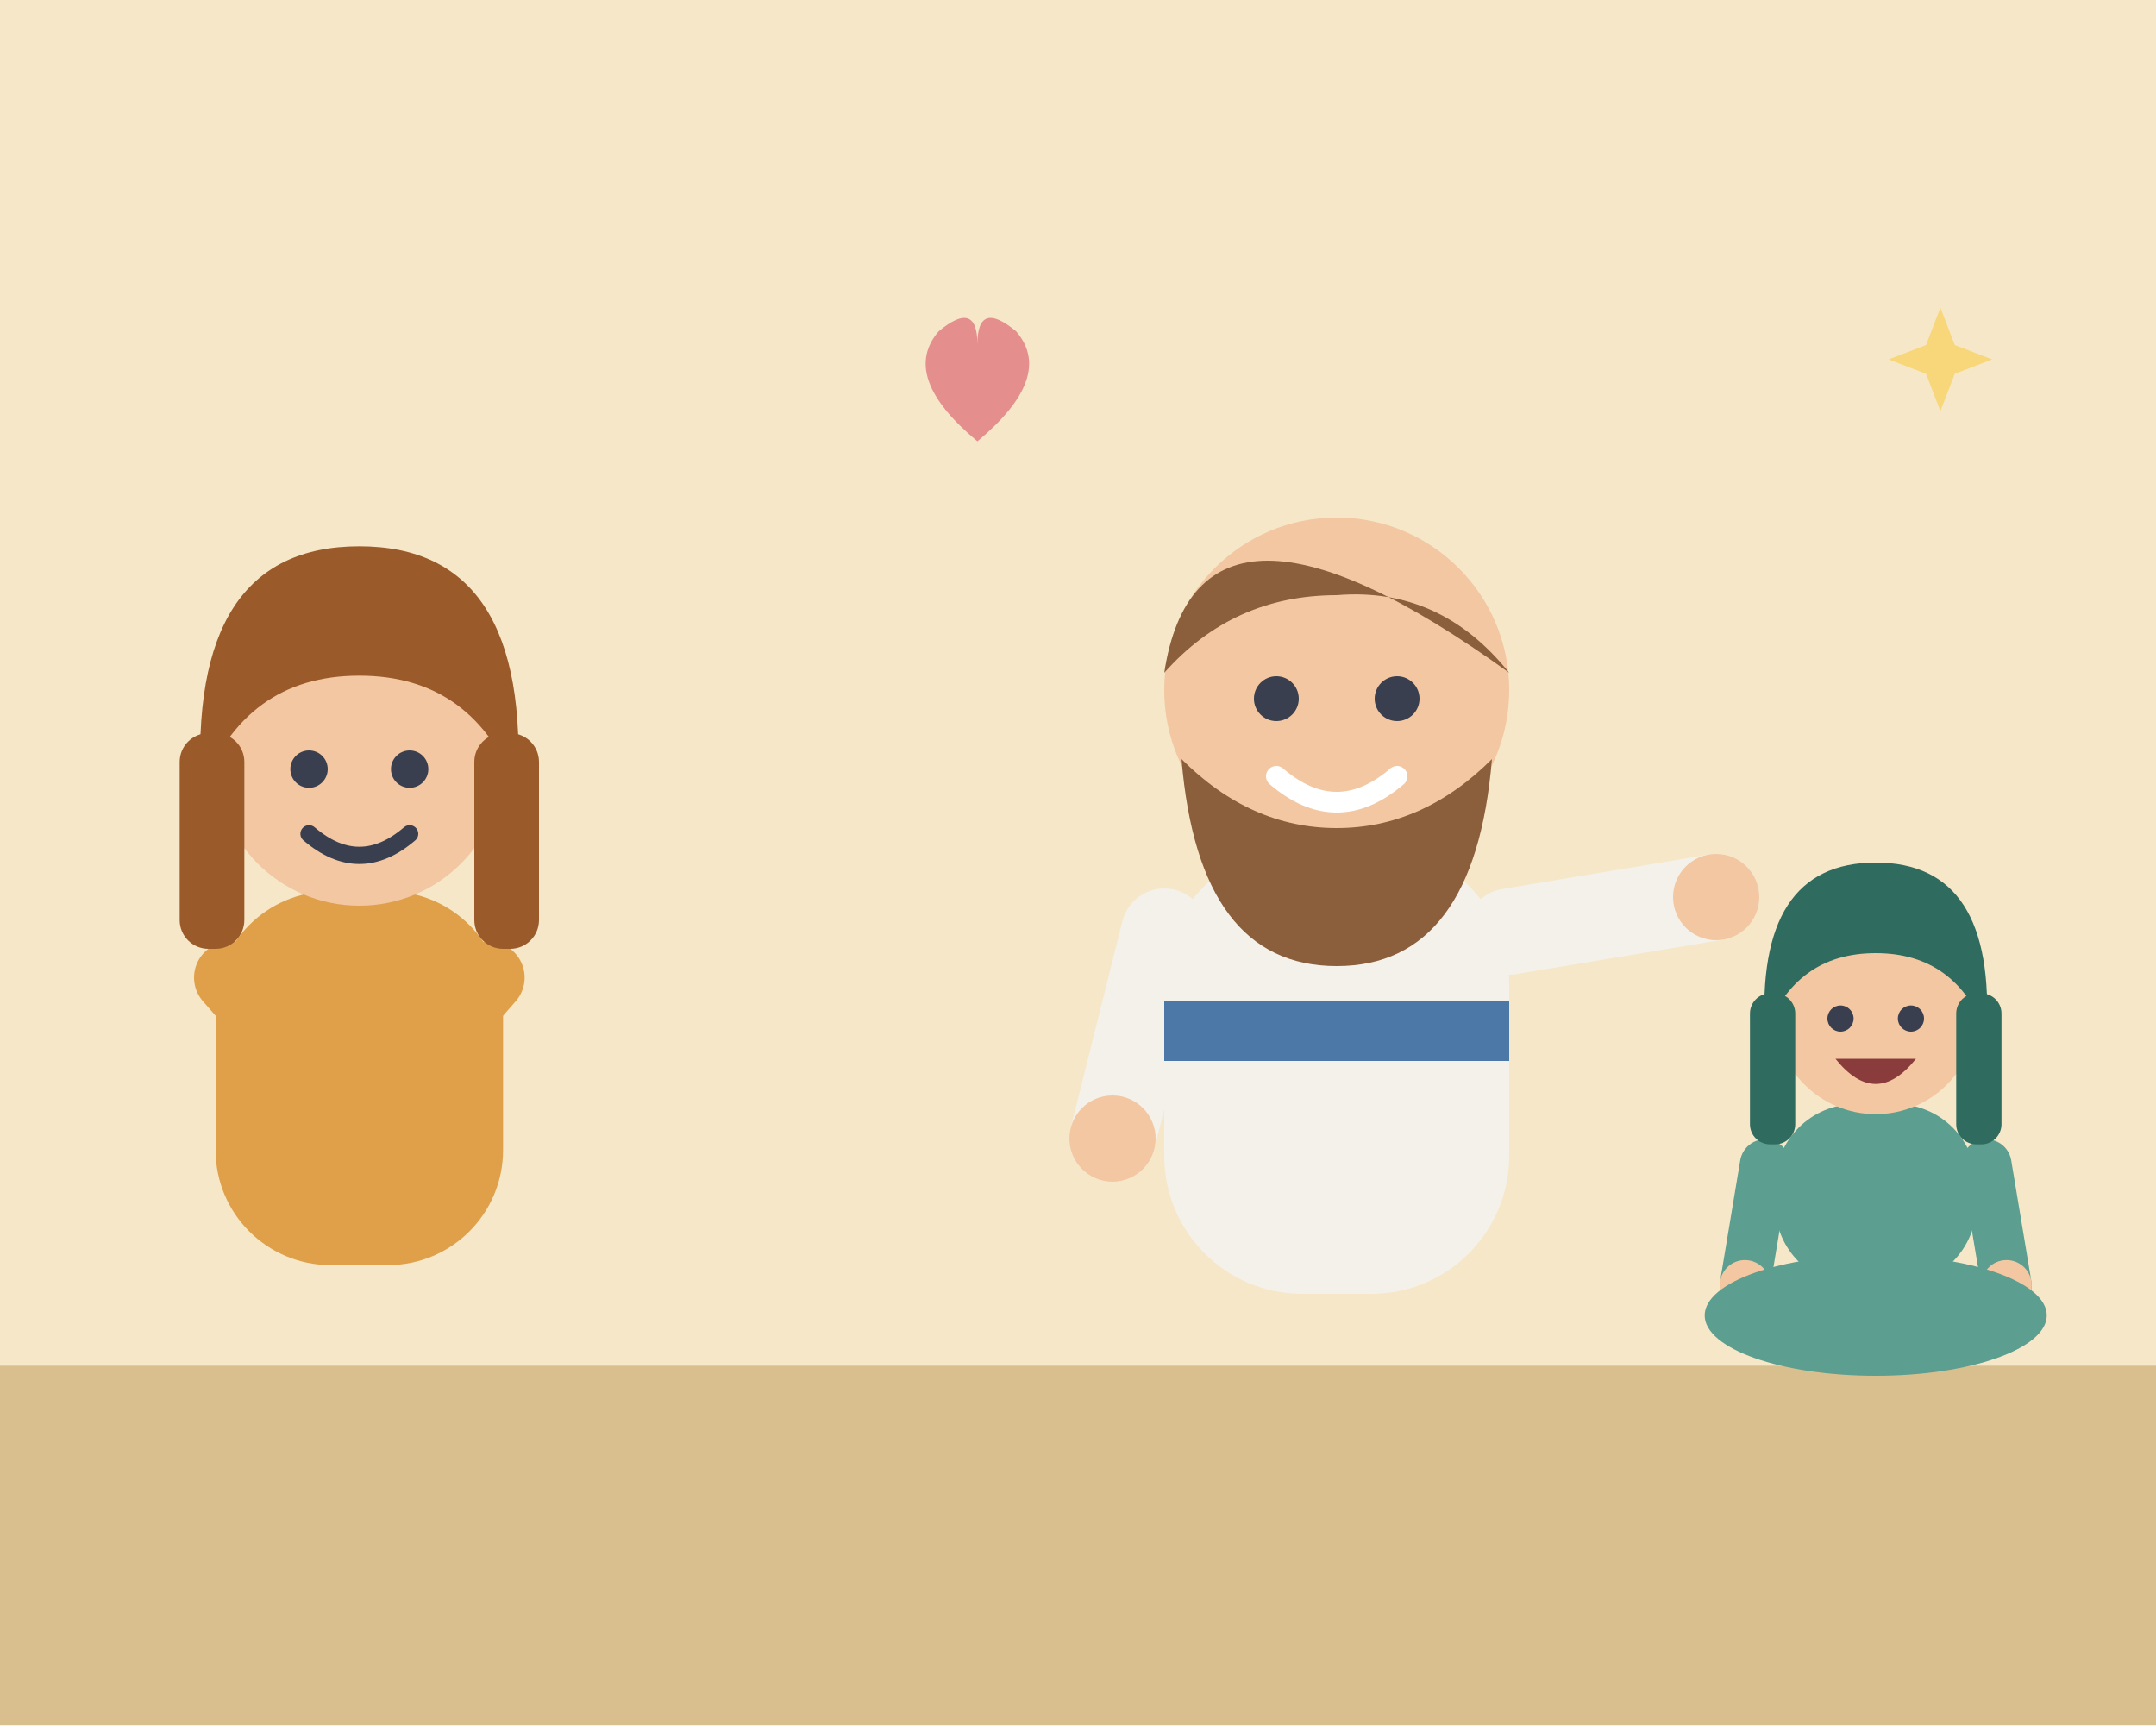
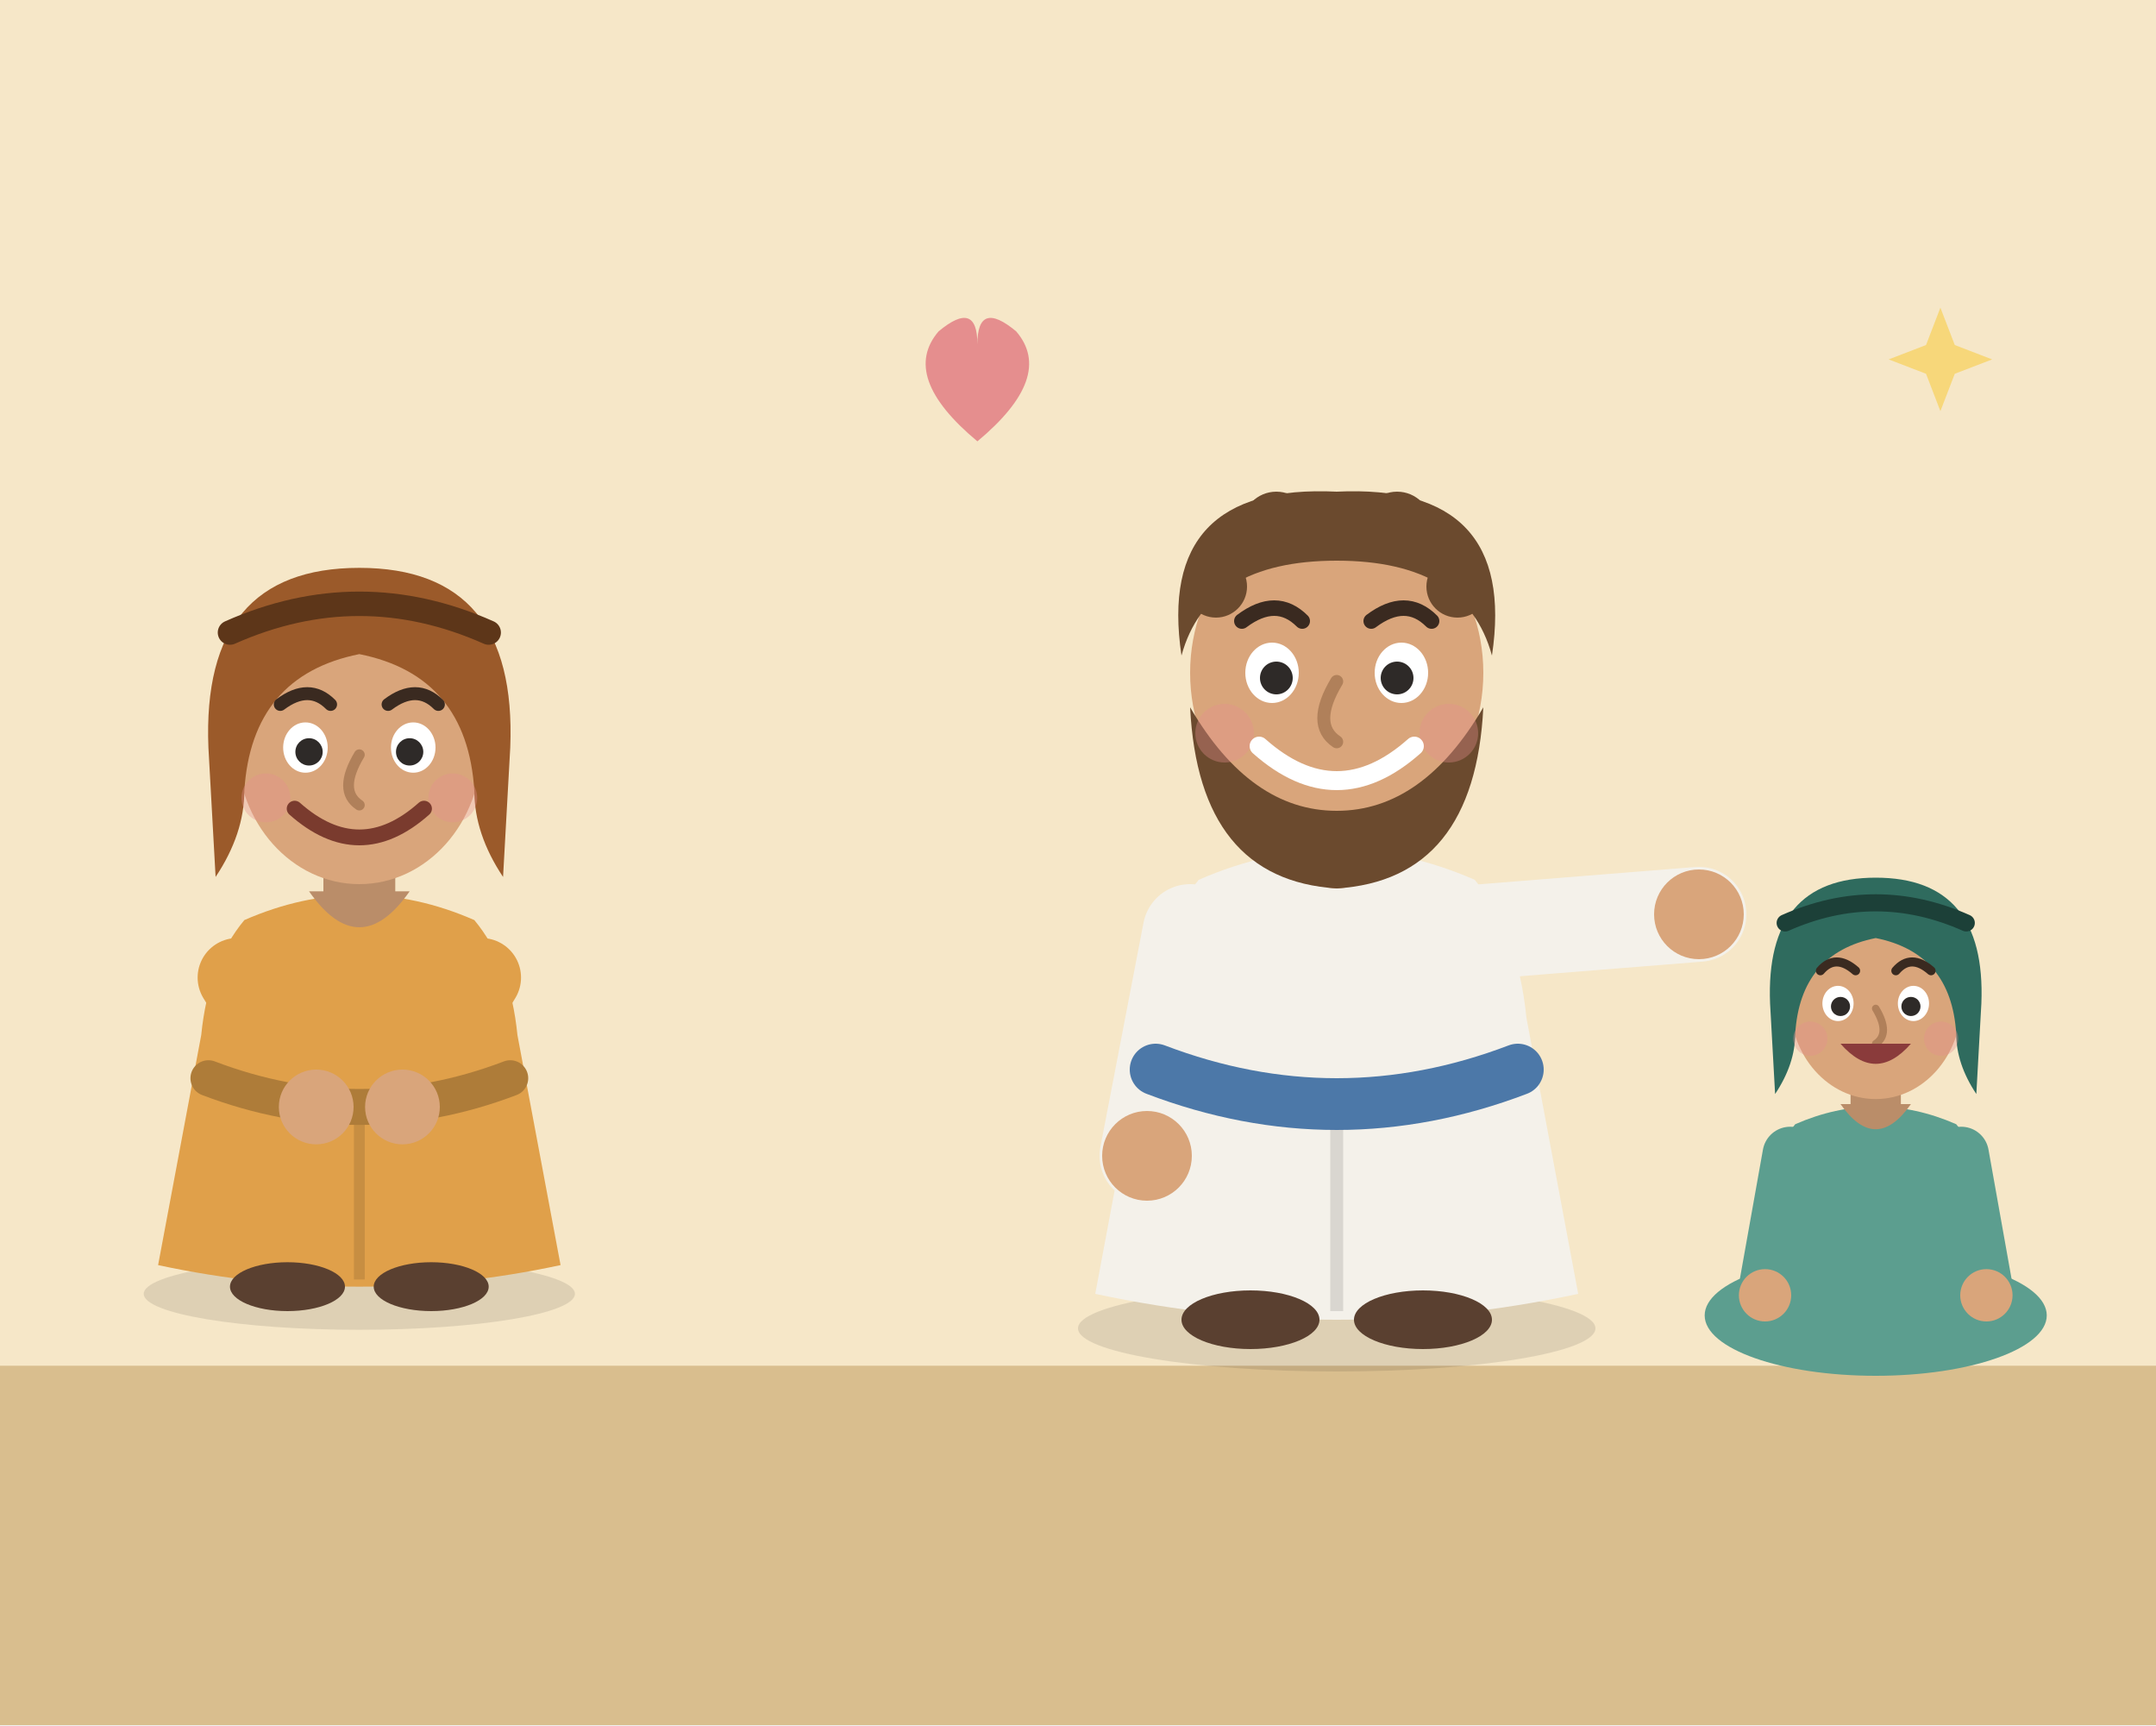
<svg xmlns="http://www.w3.org/2000/svg" viewBox="0 0 300 240">
  <rect width="300" height="240" fill="#F6E7C8" />
  <rect y="190" width="300" height="50" fill="#D9BE8E" />
  <g transform="translate(20,76) scale(1.0)">
-     <line x1="12" y1="60" x2="26" y2="76" stroke="#E0A04A" stroke-width="10" stroke-linecap="round" />
-     <circle cx="26" cy="76" r="5" fill="#F2C7A1" />
-     <line x1="48" y1="60" x2="34" y2="76" stroke="#E0A04A" stroke-width="10" stroke-linecap="round" />
-     <circle cx="34" cy="76" r="5" fill="#F2C7A1" />
-     <rect x="10" y="48" width="40" height="52" rx="16" fill="#E0A04A" />
-     <circle cx="30" cy="30" r="20" fill="#F2C7A1" />
-     <rect x="5" y="26" width="9" height="30" rx="4" fill="#9B5A2A" />
-     <rect x="46" y="26" width="9" height="30" rx="4" fill="#9B5A2A" />
-     <path d="M8 34q-2-34 22-34q24 0 22 34q-6-16-22-16q-16 0-22 16z" fill="#9B5A2A" />
-     <circle cx="23" cy="31" r="2.6" fill="#3A3F4F" />
-     <circle cx="37" cy="31" r="2.6" fill="#3A3F4F" />
-     <path d="M23 40q7 6 14 0" stroke="#3A3F4F" stroke-width="2.4" fill="none" stroke-linecap="round" />
+     <ellipse cx="30" cy="104" rx="30" ry="5" fill="#000" opacity=".1" />
+     <line x1="13" y1="60" x2="24" y2="78" stroke="#E0A04A" stroke-width="11" stroke-linecap="round" />
+     <line x1="47" y1="60" x2="36" y2="78" stroke="#E0A04A" stroke-width="11" stroke-linecap="round" />
+     <rect x="25" y="40" width="10" height="14" rx="4" fill="#BA8D69" />
+     <path d="M14 52Q30 45 46 52Q51 58 52 68L58 100Q30 106 2 100L8 68Q9 58 14 52Z" fill="#E0A04A" />
+     <path d="M9 74Q30 82 51 74" stroke="#AE7C39" stroke-width="5" fill="none" stroke-linecap="round" />
+     <path d="M30 80V102" stroke="#AE7C39" stroke-width="1.5" opacity=".5" />
+     <ellipse cx="20" cy="103" rx="8" ry="3.4" fill="#5A4030" />
+     <ellipse cx="40" cy="103" rx="8" ry="3.4" fill="#5A4030" />
+     <path d="M23 48Q30 58 37 48Z" fill="#BA8D69" />
+     <circle cx="24" cy="78" r="5.2" fill="#D9A57B" />
+     <circle cx="36" cy="78" r="5.2" fill="#D9A57B" />
+     <ellipse cx="30" cy="28" rx="17" ry="19" fill="#D9A57B" />
+     <path d="M30 3Q8 3 9 28L10 46Q14 40 14 34Q15 18 30 15Q45 18 46 34Q46 40 50 46L51 28Q52 3 30 3Z" fill="#9B5A2A" />
+     <path d="M12 12Q30 4 48 12" stroke="#5D3619" stroke-width="3.4" fill="none" stroke-linecap="round" />
+     <ellipse cx="22.5" cy="28" rx="3.1" ry="3.5" fill="#fff" />
+     <ellipse cx="37.5" cy="28" rx="3.1" ry="3.5" fill="#fff" />
+     <circle cx="23" cy="28.6" r="1.9" fill="#2E2A28" />
+     <circle cx="37" cy="28.6" r="1.9" fill="#2E2A28" />
+     <circle cx="17" cy="35" r="3.4" fill="#E58E8E" opacity=".35" />
+     <circle cx="43" cy="35" r="3.4" fill="#E58E8E" opacity=".35" />
+     <path d="M30 29q-3 5 0 7" stroke="#B0805A" stroke-width="1.5" fill="none" stroke-linecap="round" />
+     <path d="M21 36.5q9 8 18 0" stroke="#7A3B2E" stroke-width="2.2" fill="none" stroke-linecap="round" />
+     <path d="M19 22q4-3 7 0M34 22q4-3 7 0" stroke="#3A2A20" stroke-width="1.8" fill="none" stroke-linecap="round" />
  </g>
  <g transform="translate(150,60) scale(1.2)">
-     <line x1="10" y1="58" x2="4" y2="82" stroke="#F4F1EA" stroke-width="10" stroke-linecap="round" />
-     <circle cx="4" cy="82" r="5" fill="#F2C7A1" />
-     <line x1="50" y1="58" x2="74" y2="54" stroke="#F4F1EA" stroke-width="10" stroke-linecap="round" />
-     <circle cx="74" cy="54" r="5" fill="#F2C7A1" />
-     <rect x="10" y="48" width="40" height="52" rx="16" fill="#F4F1EA" />
-     <circle cx="30" cy="30" r="20" fill="#F2C7A1" />
-     <path d="M10 28q4-26 40 0q-8-10-20-9q-12 0-20 9z" fill="#8B5E3C" />
-     <path d="M12 38q2 24 18 24q16 0 18-24q-8 8-18 8q-10 0-18-8z" fill="#8B5E3C" />
-     <circle cx="23" cy="31" r="2.6" fill="#3A3F4F" />
-     <circle cx="37" cy="31" r="2.6" fill="#3A3F4F" />
-     <path d="M23 40q7 6 14 0" stroke="#FFFFFF" stroke-width="2.4" fill="none" stroke-linecap="round" />
+     <ellipse cx="30" cy="104" rx="30" ry="5" fill="#000" opacity=".1" />
+     <line x1="13" y1="58" x2="8" y2="84" stroke="#F4F1EA" stroke-width="11" stroke-linecap="round" />
+     <line x1="47" y1="58" x2="72" y2="56" stroke="#F4F1EA" stroke-width="11" stroke-linecap="round" />
+     <rect x="25" y="40" width="10" height="14" rx="4" fill="#BA8D69" />
+     <path d="M14 52Q30 45 46 52Q51 58 52 68L58 100Q30 106 2 100L8 68Q9 58 14 52Z" fill="#F4F1EA" />
+     <path d="M9 74Q30 82 51 74" stroke="#BEBBB6" stroke-width="5" fill="none" stroke-linecap="round" />
+     <path d="M30 80V102" stroke="#BEBBB6" stroke-width="1.5" opacity=".5" />
+     <ellipse cx="20" cy="103" rx="8" ry="3.4" fill="#5A4030" />
+     <ellipse cx="40" cy="103" rx="8" ry="3.4" fill="#5A4030" />
+     <path d="M23 48Q30 58 37 48Z" fill="#BA8D69" />
+     <circle cx="8" cy="84" r="5.2" fill="#D9A57B" />
+     <circle cx="72" cy="56" r="5.2" fill="#D9A57B" />
+     <ellipse cx="30" cy="28" rx="17" ry="19" fill="#D9A57B" />
+     <path d="M12 26Q9 6 30 7Q51 6 48 26Q45 15 30 15Q15 15 12 26Z" fill="#6B4A2E" />
+     <circle cx="16" cy="18" r="3.6" fill="#6B4A2E" />
+     <circle cx="44" cy="18" r="3.6" fill="#6B4A2E" />
+     <circle cx="23" cy="11" r="4" fill="#6B4A2E" />
+     <circle cx="37" cy="11" r="4" fill="#6B4A2E" />
+     <path d="M13 32Q14 52 30 53Q46 52 47 32Q40 44 30 44Q20 44 13 32Z" fill="#6B4A2E" />
+     <ellipse cx="22.5" cy="28" rx="3.1" ry="3.5" fill="#fff" />
+     <ellipse cx="37.5" cy="28" rx="3.1" ry="3.5" fill="#fff" />
+     <circle cx="23" cy="28.6" r="1.9" fill="#2E2A28" />
+     <circle cx="37" cy="28.6" r="1.9" fill="#2E2A28" />
+     <circle cx="17" cy="35" r="3.4" fill="#E58E8E" opacity=".35" />
+     <circle cx="43" cy="35" r="3.4" fill="#E58E8E" opacity=".35" />
+     <path d="M30 29q-3 5 0 7" stroke="#B0805A" stroke-width="1.5" fill="none" stroke-linecap="round" />
+     <path d="M21 36.5q9 8 18 0" stroke="#FFFFFF" stroke-width="2.2" fill="none" stroke-linecap="round" />
+     <path d="M19 22q4-3 7 0M34 22q4-3 7 0" stroke="#3A2A20" stroke-width="1.8" fill="none" stroke-linecap="round" />
  </g>
  <g transform="translate(150,60) scale(1.2)">
-     <rect x="10" y="66" width="40" height="7" fill="#4C78A8" />
+     <path d="M9 74Q30 82 51 74" stroke="#4C78A8" stroke-width="6" fill="none" stroke-linecap="round" />
  </g>
  <g transform="translate(282.0,120) scale(-0.7,0.7)">
-     <line x1="8" y1="60" x2="4" y2="84" stroke="#5C9E8F" stroke-width="10" stroke-linecap="round" />
-     <circle cx="4" cy="84" r="5" fill="#F2C7A1" />
-     <line x1="52" y1="60" x2="56" y2="84" stroke="#5C9E8F" stroke-width="10" stroke-linecap="round" />
-     <circle cx="56" cy="84" r="5" fill="#F2C7A1" />
-     <rect x="10" y="48" width="40" height="36" rx="16" fill="#5C9E8F" />
+     <line x1="13" y1="58" x2="8" y2="86" stroke="#5C9E8F" stroke-width="11" stroke-linecap="round" />
+     <line x1="47" y1="58" x2="52" y2="86" stroke="#5C9E8F" stroke-width="11" stroke-linecap="round" />
+     <rect x="25" y="40" width="10" height="14" rx="4" fill="#BA8D69" />
+     <path d="M14 52Q30 45 46 52Q51 58 51 66L53 86H7L9 66Q9 58 14 52Z" fill="#5C9E8F" />
    <ellipse cx="30" cy="90" rx="34" ry="12" fill="#5C9E8F" />
-     <circle cx="30" cy="30" r="20" fill="#F2C7A1" />
-     <rect x="5" y="26" width="9" height="30" rx="4" fill="#2F6B5E" />
-     <rect x="46" y="26" width="9" height="30" rx="4" fill="#2F6B5E" />
-     <path d="M8 34q-2-34 22-34q24 0 22 34q-6-16-22-16q-16 0-22 16z" fill="#2F6B5E" />
-     <circle cx="23" cy="31" r="2.6" fill="#3A3F4F" />
-     <circle cx="37" cy="31" r="2.6" fill="#3A3F4F" />
-     <path d="M22 39q8 10 16 0z" fill="#8A3B3B" />
+     <path d="M23 48Q30 58 37 48Z" fill="#BA8D69" />
+     <circle cx="8" cy="86" r="5.2" fill="#D9A57B" />
+     <circle cx="52" cy="86" r="5.2" fill="#D9A57B" />
+     <ellipse cx="30" cy="28" rx="17" ry="19" fill="#D9A57B" />
+     <path d="M30 3Q8 3 9 28L10 46Q14 40 14 34Q15 18 30 15Q45 18 46 34Q46 40 50 46L51 28Q52 3 30 3Z" fill="#2F6B5E" />
+     <path d="M12 12Q30 4 48 12" stroke="#1C4038" stroke-width="3.4" fill="none" stroke-linecap="round" />
+     <ellipse cx="22.5" cy="28" rx="3.1" ry="3.5" fill="#fff" />
+     <ellipse cx="37.5" cy="28" rx="3.1" ry="3.5" fill="#fff" />
+     <circle cx="23" cy="28.6" r="1.9" fill="#2E2A28" />
+     <circle cx="37" cy="28.6" r="1.9" fill="#2E2A28" />
+     <circle cx="17" cy="35" r="3.4" fill="#E58E8E" opacity=".35" />
+     <circle cx="43" cy="35" r="3.4" fill="#E58E8E" opacity=".35" />
+     <path d="M30 29q-3 5 0 7" stroke="#B0805A" stroke-width="1.5" fill="none" stroke-linecap="round" />
+     <path d="M23 36q7 8 14 0z" fill="#8A3B3B" />
+     <path d="M19 21.5q4-3.5 7 0M34 21.5q4-3.5 7 0" stroke="#3A2A20" stroke-width="1.8" fill="none" stroke-linecap="round" />
  </g>
  <g transform="translate(136,56) scale(0.9)">
    <path d="M0 6q-12-10-6-17q6-5 6 2q0-7 6-2q6 7-6 17z" fill="#E58E8E" />
  </g>
  <g transform="translate(270,50) scale(0.8)">
    <path d="M0-9l2.5 6.5L9 0l-6.5 2.5L0 9l-2.5-6.5L-9 0l6.5-2.5z" fill="#F7D77A" />
  </g>
</svg>
